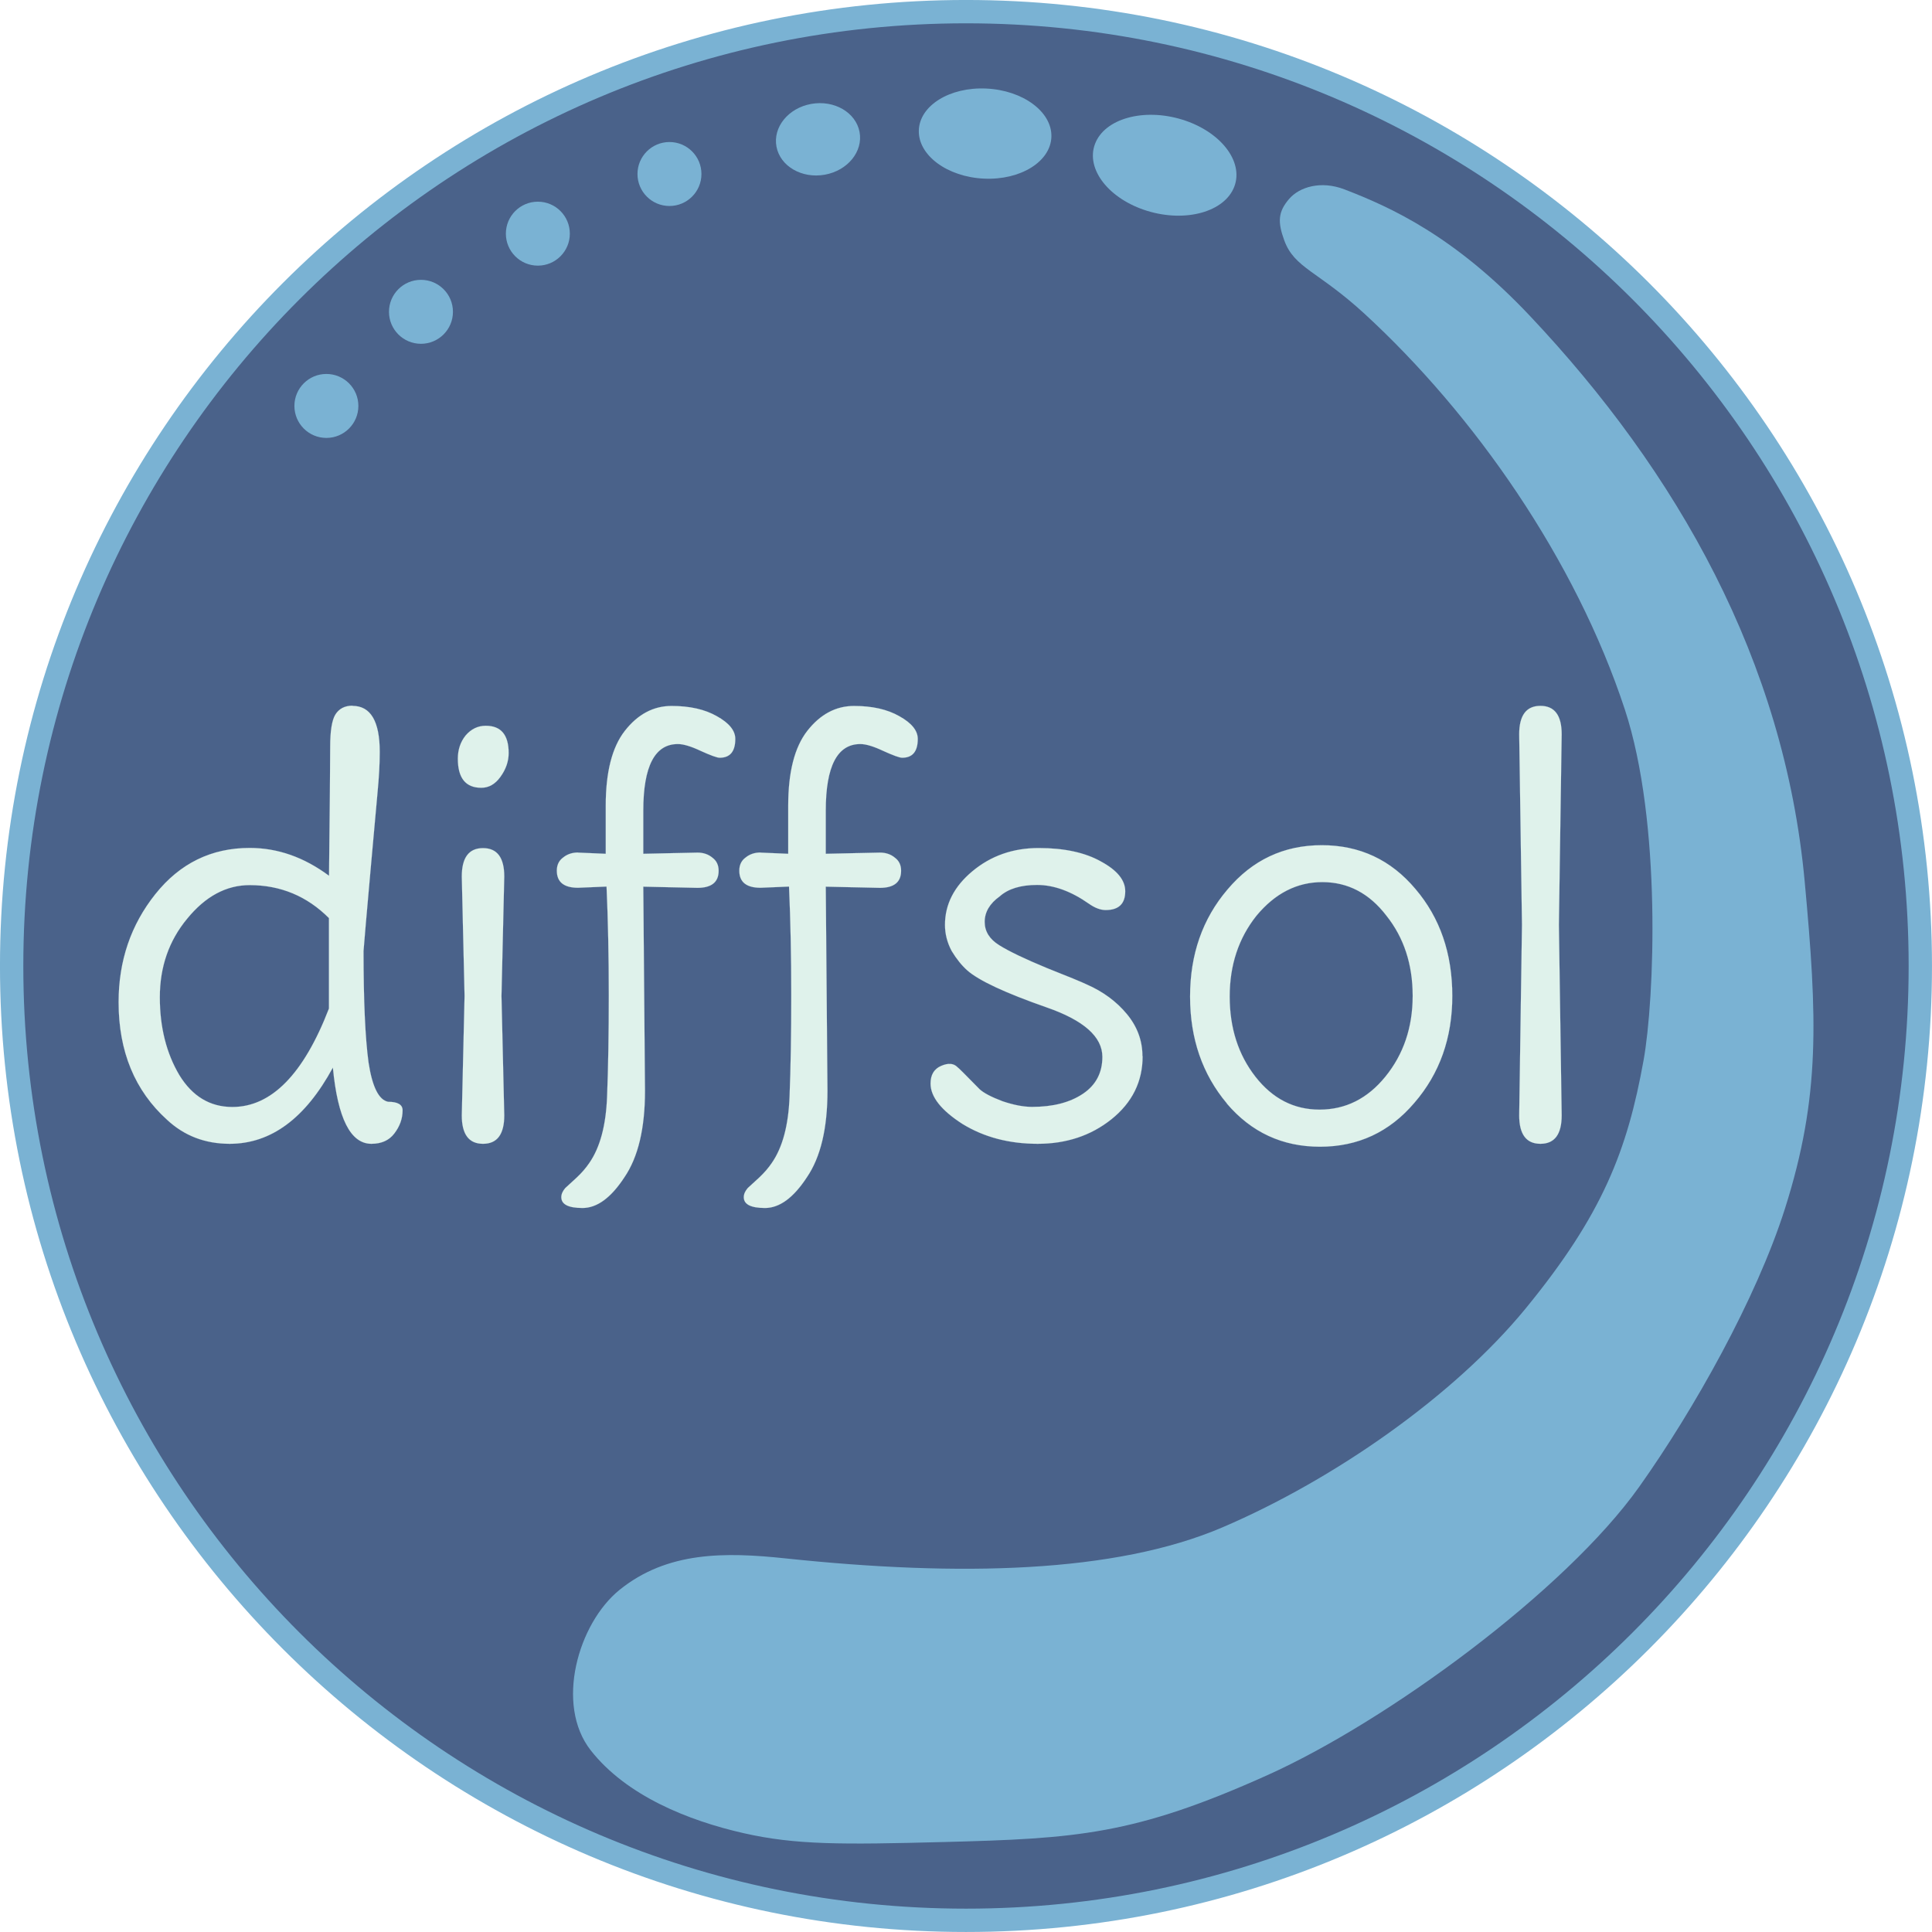
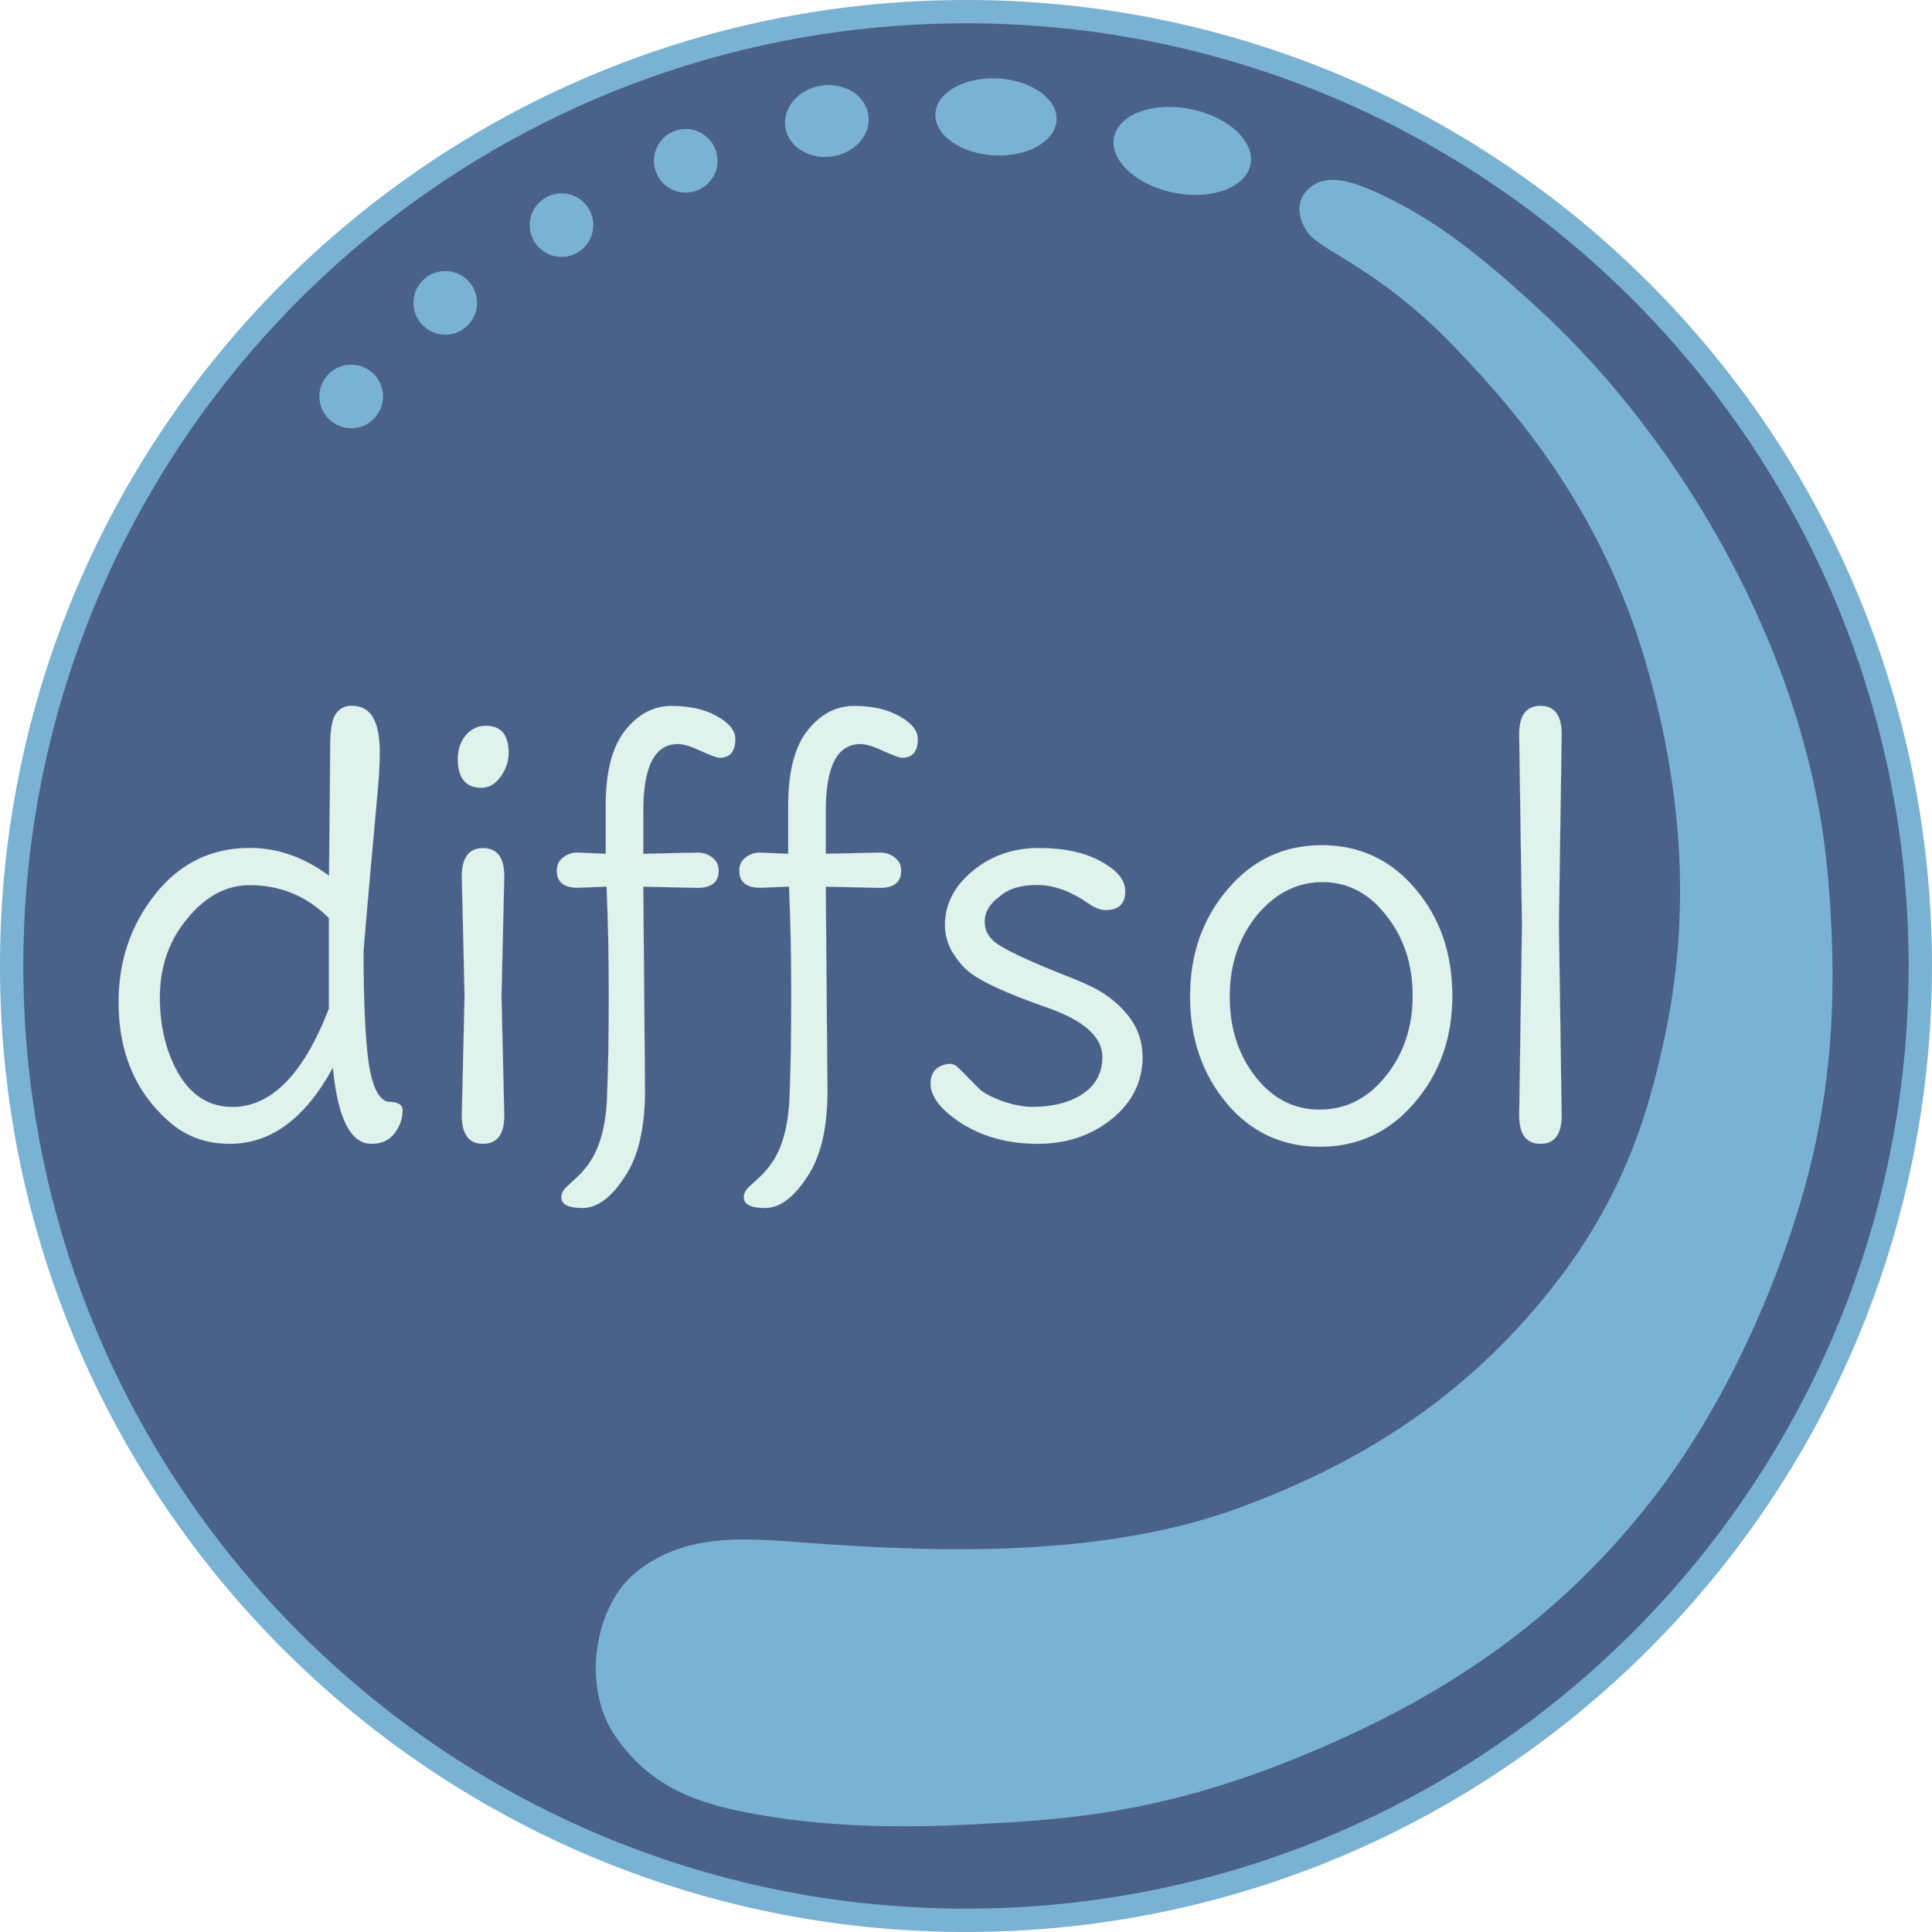
<svg xmlns="http://www.w3.org/2000/svg" width="21.362mm" height="21.362mm" viewBox="0 0 21.362 21.362" version="1.1" id="svg1" xml:space="preserve">
  <defs id="defs1" />
  <g id="layer1" transform="translate(-173.1842,-232.2612)">
    <path style="fill:#000000" d="m -4.096,-11.742 c 0,-0.055 0.181,-0.25 0.403,-0.434 0.337,-0.28 0.376,-0.263 0.236,0.1 -0.142,0.371 -0.639,0.631 -0.639,0.334 z" id="path5" />
    <path style="fill:#000000" d="m -4.229,-12.436 c 0.09,-0.146 0.037,-0.265 -0.117,-0.265 -0.154,0 -0.28,0.119 -0.28,0.265 0,0.146 0.052,0.265 0.117,0.265 0.064,0 0.19,-0.119 0.28,-0.265 z" id="path4" />
    <circle style="fill:#4a628a;fill-opacity:1;stroke:#7ab2d3;stroke-width:0.258" id="path1" cx="183.865" cy="242.942" r="10.552" />
    <path style="font-weight:bold;font-size:6.229px;font-family:'Delius Swash Caps';-inkscape-font-specification:'Delius Swash Caps, Bold';fill:#dff2eb;stroke:#dff2eb;stroke-width:0.001" d="m 178.519,241.097 v -0.99 q -0.368,-0.361 -0.885,-0.361 -0.392,0 -0.698,0.368 -0.305,0.361 -0.305,0.86 0,0.492 0.218,0.853 0.218,0.349 0.592,0.349 0.654,0 1.078,-1.078 z m 0.262,-3.314 q 0.305,0 0.305,0.505 0,0.193 -0.025,0.448 l -0.075,0.816 q -0.069,0.76 -0.081,0.916 0,0.816 0.056,1.221 0.062,0.399 0.218,0.43 0.162,0 0.162,0.093 0,0.137 -0.093,0.255 -0.087,0.112 -0.255,0.112 -0.349,0 -0.43,-0.835 -0.461,0.835 -1.152,0.835 -0.411,0 -0.698,-0.262 -0.542,-0.48 -0.542,-1.289 0,-0.679 0.411,-1.184 0.411,-0.505 1.053,-0.505 0.467,0 0.885,0.305 0.013,-1.159 0.013,-1.414 0,-0.255 0.056,-0.349 0.062,-0.1 0.193,-0.1 z m 1.489,0.218 q 0.255,0 0.255,0.299 0,0.137 -0.093,0.262 -0.087,0.118 -0.212,0.118 -0.262,0 -0.262,-0.318 0,-0.149 0.087,-0.255 0.093,-0.106 0.224,-0.106 z m 0.206,1.651 -0.031,1.308 0.031,1.308 q 0,0.311 -0.237,0.311 -0.237,0 -0.237,-0.311 l 0.031,-1.308 -0.031,-1.308 q 0,-0.311 0.237,-0.311 0.237,0 0.237,0.311 z m 0.822,-0.262 0.311,0.013 v -0.529 q 0,-0.548 0.212,-0.816 0.218,-0.274 0.523,-0.274 0.305,0 0.505,0.112 0.206,0.112 0.206,0.249 0,0.206 -0.174,0.206 -0.044,0 -0.212,-0.075 -0.162,-0.075 -0.255,-0.075 -0.386,0 -0.386,0.729 v 0.473 l 0.604,-0.013 q 0.1,0 0.168,0.056 0.069,0.05 0.069,0.143 0,0.187 -0.237,0.187 l -0.604,-0.013 0.019,2.236 q 0,0.617 -0.23,0.947 -0.224,0.336 -0.467,0.336 -0.237,0 -0.237,-0.118 0,-0.05 0.044,-0.1 0.05,-0.044 0.131,-0.118 0.081,-0.075 0.137,-0.156 0.181,-0.255 0.199,-0.729 0.019,-0.473 0.019,-1.109 0,-0.635 -0.025,-1.19 l -0.318,0.013 q -0.237,0 -0.237,-0.187 0,-0.093 0.069,-0.143 0.069,-0.056 0.168,-0.056 z m 2.037,0 0.311,0.013 v -0.529 q 0,-0.548 0.212,-0.816 0.218,-0.274 0.523,-0.274 0.305,0 0.505,0.112 0.206,0.112 0.206,0.249 0,0.206 -0.174,0.206 -0.044,0 -0.212,-0.075 -0.162,-0.075 -0.255,-0.075 -0.386,0 -0.386,0.729 v 0.473 l 0.604,-0.013 q 0.1,0 0.168,0.056 0.069,0.05 0.069,0.143 0,0.187 -0.237,0.187 l -0.604,-0.013 0.019,2.236 q 0,0.617 -0.23,0.947 -0.224,0.336 -0.467,0.336 -0.237,0 -0.237,-0.118 0,-0.05 0.044,-0.1 0.05,-0.044 0.131,-0.118 0.081,-0.075 0.137,-0.156 0.181,-0.255 0.199,-0.729 0.019,-0.473 0.019,-1.109 0,-0.635 -0.025,-1.19 l -0.318,0.013 q -0.237,0 -0.237,-0.187 0,-0.093 0.069,-0.143 0.069,-0.056 0.168,-0.056 z m 4.267,2.23 q 0,0.417 -0.349,0.691 -0.343,0.268 -0.822,0.268 -0.48,0 -0.841,-0.218 -0.355,-0.224 -0.355,-0.442 0,-0.143 0.118,-0.193 0.118,-0.05 0.181,0.013 0.013,0.006 0.249,0.243 0.069,0.062 0.255,0.131 0.187,0.062 0.33,0.062 0.349,0 0.567,-0.143 0.218,-0.143 0.218,-0.405 0,-0.33 -0.623,-0.542 -0.691,-0.237 -0.885,-0.405 -0.093,-0.081 -0.174,-0.212 -0.075,-0.137 -0.075,-0.287 0,-0.336 0.305,-0.586 0.311,-0.255 0.741,-0.255 0.43,0 0.698,0.149 0.268,0.143 0.268,0.324 0,0.206 -0.218,0.206 -0.087,0 -0.187,-0.069 -0.299,-0.206 -0.579,-0.206 -0.274,0 -0.417,0.125 -0.168,0.118 -0.168,0.28 0,0.156 0.162,0.255 0.162,0.1 0.529,0.249 0.368,0.143 0.448,0.181 0.274,0.118 0.448,0.324 0.174,0.206 0.174,0.461 z m 0.972,-0.654 q 0,0.517 0.287,0.878 0.287,0.361 0.716,0.361 0.436,0 0.735,-0.361 0.305,-0.368 0.305,-0.885 0,-0.517 -0.293,-0.878 -0.287,-0.368 -0.716,-0.368 -0.424,0 -0.735,0.368 -0.299,0.368 -0.299,0.885 z m -0.031,1.171 q -0.411,-0.48 -0.411,-1.171 0,-0.691 0.417,-1.171 0.417,-0.486 1.053,-0.486 0.635,0 1.046,0.48 0.411,0.473 0.411,1.171 0,0.691 -0.424,1.171 -0.417,0.48 -1.053,0.48 -0.629,0 -1.04,-0.473 z m 3.737,-4.043 -0.031,2.087 0.031,2.087 q 0,0.311 -0.237,0.311 -0.237,0 -0.237,-0.311 l 0.031,-2.087 -0.031,-2.087 q 0,-0.311 0.237,-0.311 0.237,0 0.237,0.311 z" id="text1" transform="scale(0.9904902,1.009601)" aria-label="diffsol" />
-     <g id="g84" transform="matrix(0.1221925,0,0,0.1221925,170.6023,222.6617)">
+     <g id="g84" transform="matrix(0.1221925,0,0,0.1221925,170.6023,222.6617)" style="display:none;opacity:0.287">
      <ellipse style="fill:#7ab2d3;fill-opacity:1;stroke:none;stroke-width:0.449;stroke-dasharray:none;stroke-opacity:1" id="path11" cx="151.776" cy="52.422" rx="6.592" ry="4.421" transform="matrix(0.9560595,0.2931727,-0.3545905,0.9350217,0,0)" />
      <ellipse style="fill:#7ab2d3;fill-opacity:1;stroke:none;stroke-width:0.433;stroke-dasharray:none;stroke-opacity:1" id="path11-3" cx="112.665" cy="85.404" rx="6.005" ry="4.077" transform="matrix(0.9989035,0.04681552,-0.0265942,0.9996463,0,0)" />
      <ellipse style="fill:#7ab2d3;fill-opacity:1;stroke:none;stroke-width:0.309;stroke-dasharray:none;stroke-opacity:1" id="path11-3-0" cx="76.279" cy="106.527" rx="3.817" ry="3.261" transform="matrix(0.9843237,-0.1763715,0.1883722,0.9820977,0,0)" />
      <path style="fill:#7ab2d3;fill-opacity:1;stroke-width:0.99" d="m 106.541,245.242 c 12.017,-0.313 17.218,-0.633 29.259,-6.045 10.818,-4.862 26.956,-16.656 33.667,-26.11 4.931,-6.946 10.583,-16.998 13.174,-25.142 3.24,-10.186 2.927,-17.326 1.79,-29.634 -1.843,-19.963 -11.533,-37.034 -24.868,-51.172 -6.839,-7.25 -12.617,-9.838 -16.769,-11.439 -2.128,-0.821 -4.086,-0.228 -5.025,0.873 -0.993,1.163 -1.037,2.071 -0.431,3.734 0.921,2.53 3.056,2.774 7.269,6.649 9.927,9.127 19.091,22.237 23.555,35.815 3.353,10.2 2.675,26.271 1.693,31.724 -1.466,8.144 -3.701,13.961 -10.678,22.473 -6.45,7.87 -17.285,15.455 -27.417,19.794 -9.702,4.155 -23.795,4.48 -39.57,2.812 -5.446,-0.576 -10.683,-0.646 -15.009,2.859 -3.734,3.025 -5.846,10.368 -2.594,14.515 3.212,4.096 8.796,6.349 13.828,7.491 4.718,1.071 8.873,1.043 18.125,0.802 z" id="path2" />
      <circle style="fill:#7ab2d3;fill-opacity:1;stroke:#dff2eb;stroke-width:0;stroke-dasharray:none;stroke-opacity:1" id="path57" cx="81.708" cy="94.306" r="2.894" />
      <circle style="fill:#7ab2d3;fill-opacity:1;stroke:#dff2eb;stroke-width:0;stroke-dasharray:none;stroke-opacity:1" id="path57-9" cx="69.799" cy="99.704" r="2.894" />
      <circle style="fill:#7ab2d3;fill-opacity:1;stroke:#dff2eb;stroke-width:0;stroke-dasharray:none;stroke-opacity:1" id="path57-9-3" cx="59.222" cy="106.776" r="2.894" />
      <circle style="fill:#7ab2d3;fill-opacity:1;stroke:#dff2eb;stroke-width:0;stroke-dasharray:none;stroke-opacity:1" id="path57-9-3-8" cx="50.664" cy="115.293" r="2.894" />
    </g>
+     <g id="g2" transform="matrix(0.121529,0,0,0.121529,170.9103,222.6335)" style="display:inline" />
+     <g id="g1">
+       <ellipse style="display:inline;fill:#7ab2d3;fill-opacity:1;stroke:none;stroke-width:0.414;stroke-dasharray:none;stroke-opacity:1" id="path11-9" cx="153.434" cy="55.95" rx="6.299" ry="3.928" transform="matrix(0.1170445,0.03270902,-0.04669048,0.1122021,170.9103,222.6335)" />
+       <ellipse style="display:inline;fill:#7ab2d3;fill-opacity:1;stroke:none;stroke-width:0.385;stroke-dasharray:none;stroke-opacity:1" id="path11-3-7" cx="111.851" cy="84.995" rx="5.518" ry="3.505" transform="matrix(0.1214125,0.00532101,-0.00345605,0.1214799,170.9103,222.6335)" />
+       <ellipse style="display:inline;fill:#7ab2d3;fill-opacity:1;stroke:none;stroke-width:0.309;stroke-dasharray:none;stroke-opacity:1" id="path11-3-0-5" cx="75.264" cy="105.393" rx="3.817" ry="3.261" transform="matrix(0.1196239,-0.02143425,0.02289269,0.1193534,170.9103,222.6335)" />
+       <circle style="display:inline;fill:#7ab2d3;fill-opacity:1;stroke:#dff2eb;stroke-width:0;stroke-dasharray:none;stroke-opacity:1" id="path57-90" cx="81.098" cy="93.849" r="2.894" transform="matrix(0.121529,0,0,0.121529,170.9103,222.6335)" />
+       <circle style="display:inline;fill:#7ab2d3;fill-opacity:1;stroke:#dff2eb;stroke-width:0;stroke-dasharray:none;stroke-opacity:1" id="path57-9-5" cx="69.799" cy="99.704" r="2.894" transform="matrix(0.121529,0,0,0.121529,170.9103,222.6335)" />
+       <circle style="display:inline;fill:#7ab2d3;fill-opacity:1;stroke:#dff2eb;stroke-width:0;stroke-dasharray:none;stroke-opacity:1" id="path57-9-3-5" cx="59.222" cy="106.776" r="2.894" transform="matrix(0.121529,0,0,0.121529,170.9103,222.6335)" />
+       <circle style="display:inline;fill:#7ab2d3;fill-opacity:1;stroke:#dff2eb;stroke-width:0;stroke-dasharray:none;stroke-opacity:1" id="path57-9-3-8-6" cx="50.664" cy="115.293" r="2.894" transform="matrix(0.121529,0,0,0.121529,170.9103,222.6335)" />
+       <path style="display:inline;fill:#7ab2d3;fill-opacity:1;stroke-width:0.99" d="m 106.541,245.242 c 8.259,-0.419 17.21,-0.783 30.337,-6.153 12.448,-5.092 23.593,-12.064 32.837,-24.338 6.093,-8.09 10.617,-18.417 13.037,-26.941 2.325,-8.187 3.358,-17.054 2.222,-29.361 -1.843,-19.963 -13.473,-39.217 -25.872,-50.745 -4.362,-4.055 -8.387,-7.421 -12.617,-9.705 -4.875,-2.632 -7.113,-3.031 -8.718,-1.596 -1.34,1.198 -0.827,2.918 -0.09,3.962 1.224,1.733 6.389,3.19 13.341,10.397 6.25,6.479 13.536,15.375 17.415,28.697 3.184,10.935 4.214,22.197 1.814,33.735 -1.685,8.102 -4.209,15.829 -11.225,24.31 -7.927,9.581 -17.368,15.176 -27.722,18.955 -12.322,4.497 -27.304,4.021 -39.34,3.117 -5.461,-0.41 -11.066,-0.965 -15.579,2.859 -3.419,2.897 -4.919,10.085 -1.644,14.82 3.57,5.163 8.586,6.338 13.676,7.186 6.427,1.071 13.211,1.052 18.125,0.802 z" id="path2-3" transform="matrix(0.121529,0,0,0.121529,170.9103,222.6335)" />
+     </g>
  </g>
</svg>
